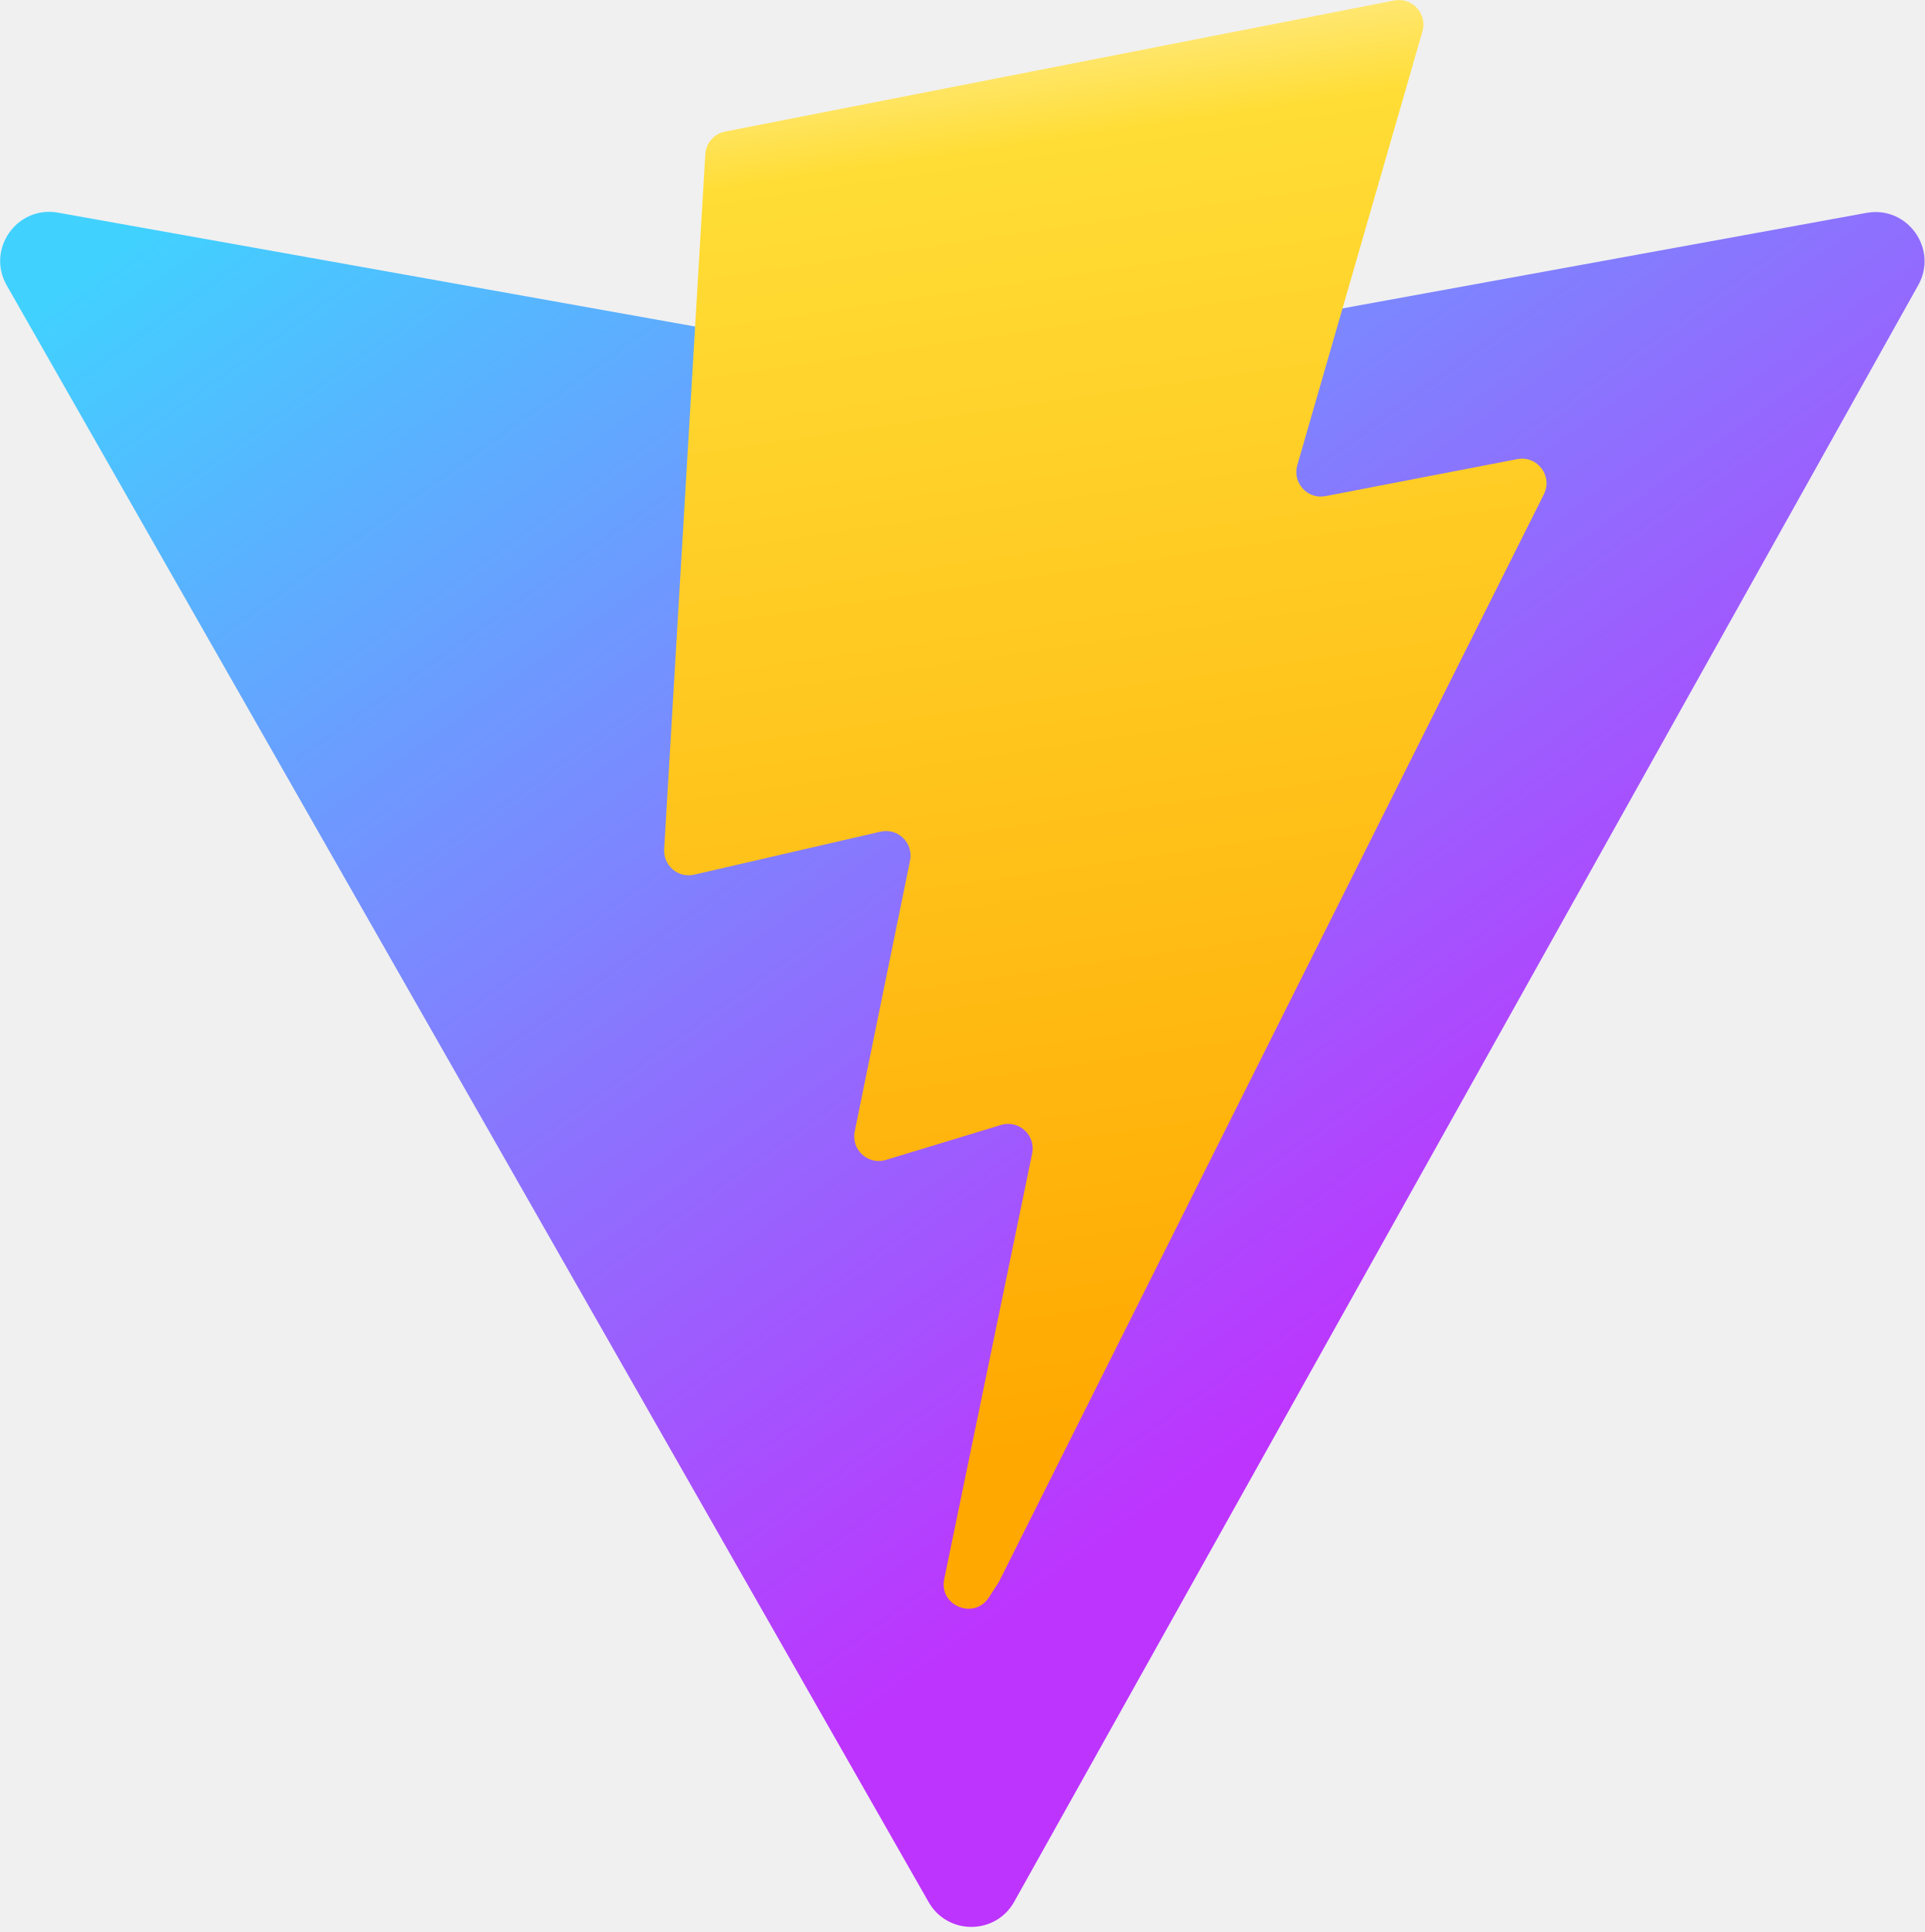
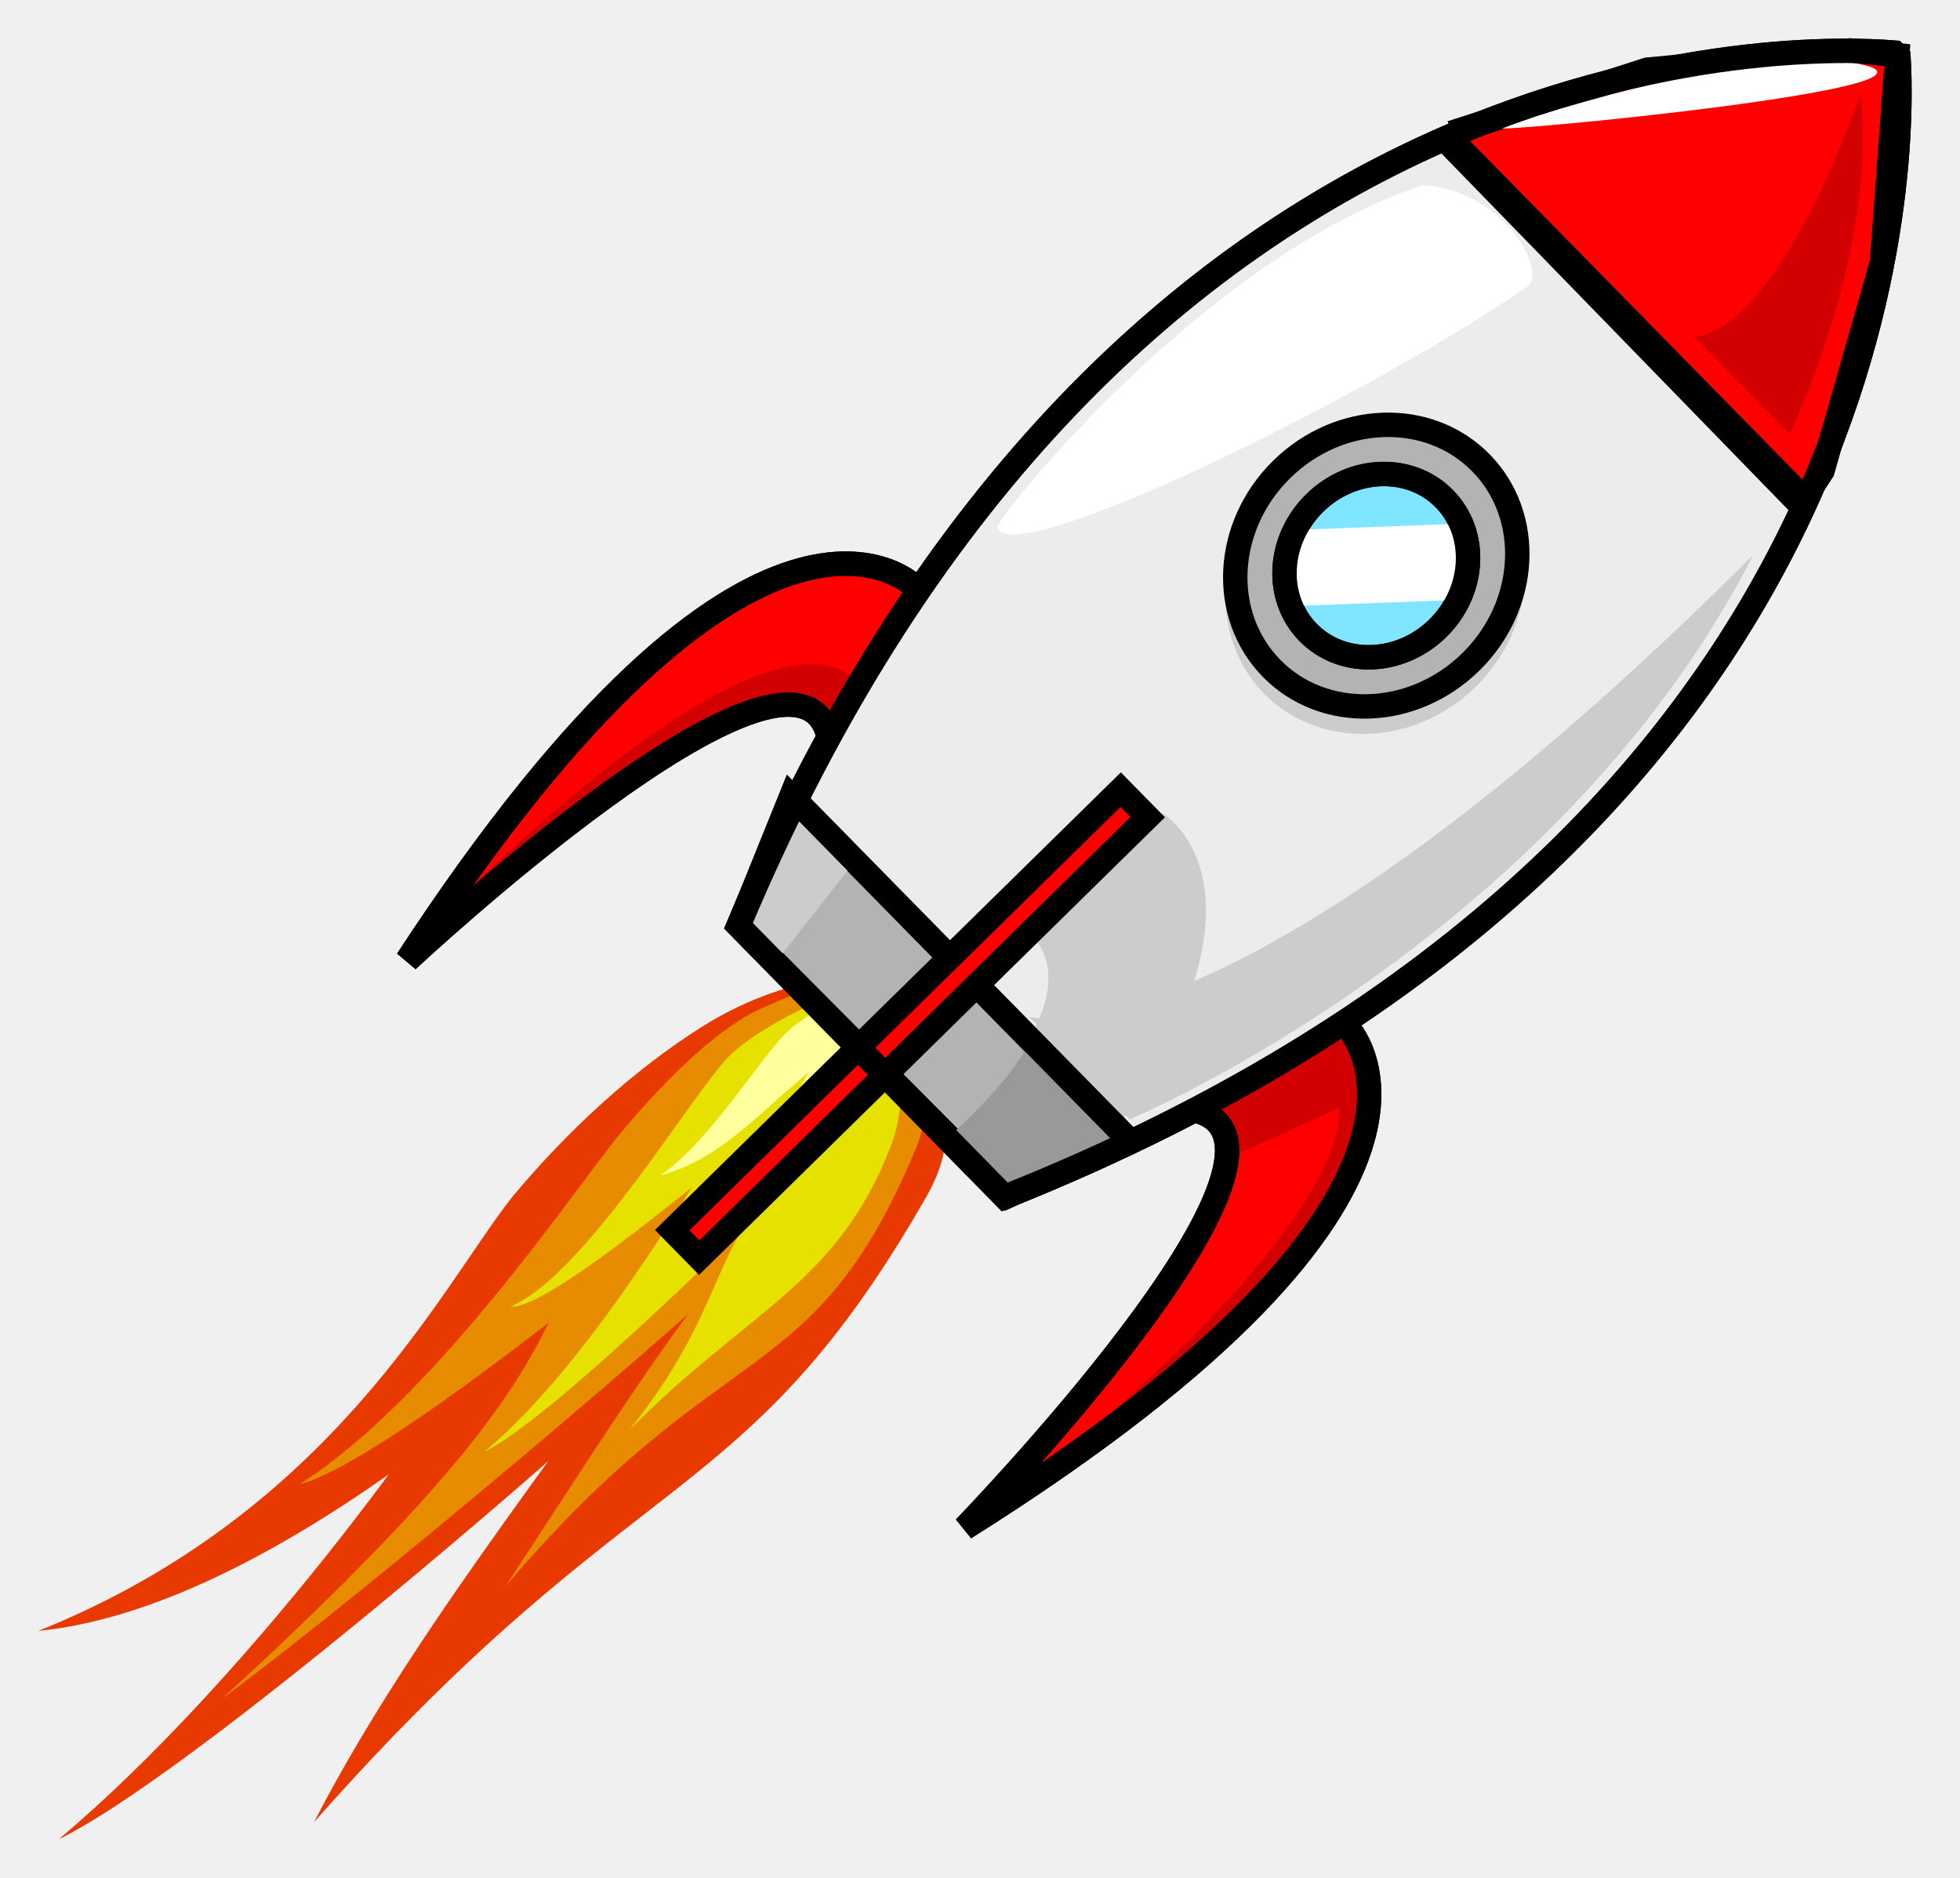
- <svg xmlns="http://www.w3.org/2000/svg" aria-hidden="true" role="img" class="iconify iconify--logos" width="31.88" height="32" preserveAspectRatio="xMidYMid meet" viewBox="0 0 256 257">
-   <defs>
-     <linearGradient id="IconifyId1813088fe1fbc01fb466" x1="-.828%" x2="57.636%" y1="7.652%" y2="78.411%">
-       <stop offset="0%" stop-color="#41D1FF" />
-       <stop offset="100%" stop-color="#BD34FE" />
-     </linearGradient>
-     <linearGradient id="IconifyId1813088fe1fbc01fb467" x1="43.376%" x2="50.316%" y1="2.242%" y2="89.03%">
-       <stop offset="0%" stop-color="#FFEA83" />
-       <stop offset="8.333%" stop-color="#FFDD35" />
-       <stop offset="100%" stop-color="#FFA800" />
-     </linearGradient>
-   </defs>
-   <path fill="url(#IconifyId1813088fe1fbc01fb466)" d="M255.153 37.938L134.897 252.976c-2.483 4.44-8.862 4.466-11.382.048L.875 37.958c-2.746-4.814 1.371-10.646 6.827-9.67l120.385 21.517a6.537 6.537 0 0 0 2.322-.004l117.867-21.483c5.438-.991 9.574 4.796 6.877 9.62Z" />
-   <path fill="url(#IconifyId1813088fe1fbc01fb467)" d="M185.432.063L96.44 17.501a3.268 3.268 0 0 0-2.634 3.014l-5.474 92.456a3.268 3.268 0 0 0 3.997 3.378l24.777-5.718c2.318-.535 4.413 1.507 3.936 3.838l-7.361 36.047c-.495 2.426 1.782 4.5 4.151 3.78l15.304-4.649c2.372-.72 4.652 1.36 4.15 3.788l-11.698 56.621c-.732 3.542 3.979 5.473 5.943 2.437l1.313-2.028l72.516-144.72c1.215-2.423-.88-5.186-3.54-4.672l-25.505 4.922c-2.396.462-4.435-1.77-3.759-4.114l16.646-57.705c.677-2.35-1.37-4.583-3.769-4.113Z" />
+ <svg xmlns="http://www.w3.org/2000/svg" width="513.687" height="491.953" version="1.1" id="svg75" viewBox="0 0 513.687 491.953">
+   <defs id="defs79" />
+   <g transform="matrix(-0.2659736,-0.2659736,0.6337181,-0.6337181,38.73597,548.7535)" id="svg_29">
+     <path style="fill:#e73900;fill-rule:evenodd;stroke-width:1pt" d="M 58.955,347.234 C -9.038,242.851 73.06,233.528 52.119,90.624 103.476,158.041 117.815,240.735 139.375,265.194 c 14.88,19.209 22.219,42.395 20.218,66.217 -0.202,18.854 23.625,41.698 17.11,59.3 -34.644,-27.749 -94.233,-9.662 -117.749,-43.478 z" id="svg_27" />
+     <path style="fill:#e73900;fill-rule:evenodd;stroke-width:1pt" d="m 161.781,377.714 c 0.393,-19.99 -23.796,-28.662 -33.526,-44.274 -16.115,-11.925 -21.219,-30.487 -21.575,-48.766 -1.31,-29.234 24.748,-203.543 62.711,-250.356 -14.548,71.886 21.569,167.643 43.883,199.321 15.1,24.614 20.776,52.953 15.337,80.838 -2.672,22.247 -21.101,35.615 -31.071,55.569 -9.973,12.017 -23.544,13.155 -35.76,7.669 z" id="svg_26" />
+     <path style="fill:#e73900;fill-rule:evenodd;stroke-width:1pt" d="m 175.561,387.493 c 5.787,-17.367 -5.665,-44.895 -9.271,-61.002 -9.783,-14.504 -8.838,-32.016 -4.126,-48.078 6.937,-25.875 8.082,-147.981 120.025,-205.322 -86.818,85.183 -29.17,154.411 -19.772,187.746 5.49,25.333 2.684,51.737 -9.697,74.52 -17.094,31.454 -62.733,48.789 -77.159,52.137 z" id="svg_25" />
+     <path style="fill:#e78c00;fill-rule:evenodd;stroke-width:1pt" d="m 157.116,377.313 c 0.297,-16.32 -17.999,-23.4 -25.359,-36.145 -12.189,-9.735 -16.05,-24.889 -16.319,-39.812 -0.991,-23.866 23.326,-150.046 42.827,-204.387 -13.307,123.179 20.921,136.861 37.799,162.723 11.421,20.094 15.715,43.23 11.601,65.995 -2.021,18.162 -10.734,34.717 -18.275,51.007 -7.543,9.81 -23.035,5.099 -32.274,0.62 z" id="svg_24" />
+     <path style="fill:#e78c00;fill-rule:evenodd;stroke-width:1pt" d="m 86.963,353.927 c -69.841,-71.705 6.257,-76.698 -13.112,-175.175 23.003,46.417 42.078,81.286 50.454,114.244 12.395,11.638 55.225,82.683 52.658,95.564 -26.992,-15.367 -69.89,-13.986 -90,-34.633 z" id="svg_23" />
+     <path style="fill:#e7e100;fill-rule:evenodd;stroke-width:1pt" d="M 100.91,349.609 C 59.132,309.95 90.332,286.664 89.958,237.129 c 11.549,43.353 48.08,54.035 47.611,80.078 6.035,7.79 37.634,63.345 34.992,70.483 -14.05,-11.254 -55.822,-23.055 -71.651,-38.081 z" id="svg_22" />
+     <path style="fill:#e78c00;fill-rule:evenodd;stroke-width:1pt" d="m 168.065,344.264 c -7.34,-10.882 -6.631,-24.022 -3.095,-36.073 5.205,-19.414 28.071,-127.324 60.738,-150.795 -23.591,44.36 7.43,112.597 14.481,137.607 4.119,19.007 5.272,41.49 -7.276,55.912 -18.955,21.787 -42.882,34.475 -56.29,37.517 -8.524,5.982 -5.852,-32.084 -8.558,-44.169 z" id="svg_21" />
+     <path style="fill:#e7e100;fill-rule:evenodd;stroke-width:1pt" d="m 156.263,378.508 c 0.59,-9.984 -10.435,-14.776 -14.623,-22.764 -7.219,-6.265 -9.205,-15.639 -8.996,-24.783 -0.01,-14.637 -0.51,-105.876 18.026,-128.558 -8.204,35.656 22.691,88.808 32.379,105.064 6.49,12.588 8.541,26.86 5.453,40.695 -1.691,11.069 -7.44,20.987 -12.463,30.772 -4.863,5.818 -14.231,2.546 -19.776,-0.427 z" id="svg_20" />
+     <path style="fill:#e7e100;fill-rule:evenodd;stroke-width:1pt" d="m 165.08,379.783 c 4.746,-6.95 -1.138,-15.179 -0.704,-22.755 -2.499,-7.645 0.124,-15.27 4.23,-21.778 6.326,-10.568 17.442,-89.101 40.633,-97.45 -21.349,22.183 15.724,81.495 15.681,97.418 -0.763,11.893 -15.23,27.967 -23.445,36.615 -6.01,7.257 -17.905,14.231 -25.764,19.119 -6.027,-3.664 -7.917,-6.623 -10.632,-11.168 z" id="svg_19" />
+     <path style="fill:#ffff9e;fill-rule:evenodd;stroke-width:1pt" d="m 157.079,371.835 c -14.756,-23.241 -9.282,-49.17 -3.006,-77.451 2.859,19.189 14.767,42.476 21.498,50.112 4.646,5.997 6.937,13.236 6.313,20.674 -0.063,5.886 -3.051,13.019 -5.085,18.515 -10.816,-8.664 -12.377,-1.292 -19.719,-11.85 z" id="svg_18" />
+     <path style="fill:#ffff9e;fill-rule:evenodd;stroke-width:1pt" d="m 173.667,360.308 c 11.431,-25.045 0.115,-44.761 26.314,-64.409 -7.824,18.215 10.07,46.976 8.123,56.948 -3.274,16.772 -25.885,29.254 -31.601,30.547 1.362,-13.791 -7.68,-11.174 -2.836,-23.087 z" id="svg_17" />
+     <path style="fill:#ffff9e;fill-rule:evenodd;stroke-width:1pt" d="" id="svg_16" />
+   </g>
+   <g transform="matrix(1.493891,1.521229,-1.521229,1.493891,-120.8049,-819.4045)" id="svg_1">
+     <path style="fill:#ececec;fill-rule:evenodd;stroke:#000000;stroke-width:3" id="path3217" d="m 481.668,67.248 c -8.024,6.942 -69.699,65.129 -22.982,176.556 h 46.542 0.171 C 552.116,132.378 490.442,74.2 482.417,67.257 l -0.749,-0.009 z" />
+     <path style="fill:#cccccc;fill-rule:nonzero;stroke-width:3;stroke-linecap:round;stroke-miterlimit:4" stroke-miterlimit="4" d="m 483.602,139.39 c -9.719,0 -17.623,8.602 -17.623,19.167 0,10.565 7.904,19.158 17.623,19.158 9.719,0 17.631,-8.593 17.631,-19.158 0,-10.565 -7.913,-19.167 -17.631,-19.167 z m 0,2.266 c 8.591,0 15.546,7.562 15.546,16.9 0,9.339 -6.956,16.892 -15.546,16.892 -8.591,0 -15.538,-7.553 -15.538,-16.892 3e-5,-9.339 6.948,-16.9 15.538,-16.9 z" id="path3219" />
+     <path style="fill:#ff0000;fill-rule:evenodd;stroke:#000000;stroke-width:3" d="m 450.565,112.996 11.32,-22.608 15.795,-19.46 4.475,-3.72 16.848,19.174 13.162,23.18 1.053,4.865 -62.916,-0.286" id="path2419" />
+     <path style="fill:#ff0000;fill-rule:evenodd;stroke:#000000;stroke-width:3" d="m 444.247,199.134 c 0,0 -27.904,-0.378 -11.056,76.694 0,0 1.579,-64.354 16.321,-56.42" id="path2408" />
+     <path style="fill:#ff0000;fill-rule:evenodd;stroke:#000000;stroke-width:3" id="path2410" d="m 519.919,199.134 c 0,0 27.904,-0.378 11.056,76.694 0,0 -1.579,-64.354 -16.321,-56.42" />
+     <path style="fill:#b3b3b3;fill-rule:evenodd;stroke:#000000;stroke-width:3" d="m 451.881,228.037 6.844,15.74 46.858,-0.286 5.528,-15.453 z" id="path2423" />
+     <path style="fill:#d20000;fill-rule:evenodd;stroke-width:3" d="m 526.379,206.86 -5.265,14.309 -3.159,-2.862 -3.685,1.717 5.002,-21.463 8.95,4.865 c 0,0 15.531,11.733 3.422,70.113 7.108,-60.383 -5.528,-66.678 -5.265,-66.678 z" id="path3209" />
+     <path style="fill:#d20000;fill-rule:evenodd;stroke-width:3" d="m 432.401,274.97 c 0,0 -2.622,-62.43 15.268,-62.672 1.974,-0.027 1.843,6.868 1.843,6.868 l -7.108,1.717 -5.528,18.887 z" id="path3213" />
+     <path style="fill:#999999;fill-rule:evenodd;stroke-width:3" d="m 493.943,228.039 c 1.056,3.459 1.68,8.286 1.376,15.165 0.225,0.086 0.463,0.207 0.708,0.345 l 9.553,-0.062 4.455,-12.447 c -0.18,-1.063 -0.387,-2.013 -0.586,-3.001 z" id="path3232" />
+     <path style="fill:#cccccc;fill-rule:evenodd;stroke-width:3" d="m 488.187,196.78 c -1.777,-0.143 -2.899,0.159 -2.899,0.159 l -1.319,22.035 c 0,0 6.342,-1.361 9.333,8.021 h 15.538 c -5.047,-25.584 -15.549,-29.804 -20.653,-30.215 z" id="path3227" />
+     <path style="fill:#cccccc;fill-rule:evenodd;stroke-width:3" d="m 452.622,229.319 5.212,14.165 7.297,0.567 -2.085,-16.148 z" id="path3241" />
+     <path style="fill:none;fill-rule:evenodd;stroke:#000000;stroke-width:3" d="m 450.565,113.568 h 61.863" id="path2394" />
+     <path style="fill:#b3b3b3;fill-rule:nonzero;stroke:#000000;stroke-width:3;stroke-linecap:round;stroke-miterlimit:4" stroke-miterlimit="4" id="path2400" d="m 498.627,156.855 a 16.584,18.029 0 1 1 -33.169,0 16.584,18.029 0 1 1 33.169,0 z" />
+     <path style="fill:#80e5ff;fill-rule:nonzero;stroke:#000000;stroke-width:3;stroke-linecap:round;stroke-miterlimit:4" stroke-miterlimit="4" d="m 492.836,156.855 a 10.793,11.733 0 1 1 -21.586,0 10.793,11.733 0 1 1 21.586,0 z" id="path2402" />
+     <path style="fill:none;fill-rule:evenodd;stroke:#000000;stroke-width:3" d="m 453.677,227.997 h 58.44" id="path2417" />
+     <path style="fill:#ff0000;fill-rule:nonzero;stroke:#000000;stroke-width:3;stroke-linecap:round;stroke-miterlimit:4" stroke-miterlimit="4" d="m 479.673,198.561 h 4.738 v 77.267 h -4.738 z" id="rect2414" />
+     <path style="fill:#cccccc;fill-rule:evenodd;stroke-width:3" d="m 509.357,226.151 c 0,0 21.06,-52.656 4.212,-103.309 0.79,89.858 -21.849,103.309 -21.849,103.309 z" id="path2425" />
+     <rect style="fill:#ffffff;fill-rule:nonzero;stroke-width:3;stroke-linecap:round;stroke-miterlimit:4" stroke-miterlimit="4" id="rect2429" width="34.47" height="83.714" x="672.605" y="-389.67" transform="matrix(0.1834348,0.2012273,-0.1834348,0.2012273,291.7466,87.84773)" />
+     <path style="fill:none;fill-rule:nonzero;stroke:#000000;stroke-width:3;stroke-linecap:round;stroke-miterlimit:4" stroke-miterlimit="4" id="path2431" d="m 492.836,156.855 a 10.793,11.733 0 1 1 -21.586,0 10.793,11.733 0 1 1 21.586,0 z" />
+     <path style="fill:#d20000;fill-rule:evenodd;stroke-width:3" d="m 506.11,109.275 c 0,0 -8.161,-23.18 -23.692,-35.486 14.215,29.762 6.844,35.486 6.844,35.486 z" id="path2437" />
+     <path style="fill:none;fill-rule:evenodd;stroke:#000000;stroke-width:3" d="m 519.919,199.134 c 0,0 27.904,-0.378 11.056,76.694 0,0 -1.579,-64.354 -16.321,-56.42" id="path3211" />
+     <path style="fill:none;fill-rule:evenodd;stroke:#000000;stroke-width:3" id="path3215" d="m 444.247,199.134 c 0,0 -27.904,-0.378 -11.056,76.694 0,0 1.579,-64.354 16.321,-56.42" />
+     <path style="fill:#ffffff;fill-rule:evenodd;stroke-width:3" d="m 454.25,108.417 c 0,0 13.952,-29.476 25.535,-37.203 11.583,-7.727 -25.272,37.775 -25.535,37.203 z" id="path3237" />
+     <path style="fill:#ffffff;fill-rule:evenodd;stroke-width:3" d="m 446.032,186.743 c -0.825,-0.498 -5.922,-41.35 6.701,-66.777 7.783,-6.81 18.373,-3.229 17.87,-0.405 -4.359,24.463 -19.667,70.142 -24.571,67.182 z" id="path3239" />
+     <path style="fill:none;fill-rule:evenodd;stroke:#000000;stroke-width:3" d="m 481.668,67.248 c -8.024,6.942 -69.699,65.129 -22.982,176.556 h 46.542 0.171 C 552.116,132.378 490.442,74.2 482.417,67.257 l -0.749,-0.009 z" id="path2382" />
+   </g>
+   <path style="fill:#e73900;fill-rule:evenodd;stroke-width:2.132pt" d="" id="svg_1756" />
+   <path style="fill:#e73900;fill-rule:evenodd;stroke-width:2.132pt" d="" id="svg_1755" />
+   <path style="fill:#e73900;fill-rule:evenodd;stroke-width:2.132pt" d="" id="svg_1754" />
+   <path style="fill:#e78c00;fill-rule:evenodd;stroke-width:2.132pt" d="" id="svg_1753" />
+   <path style="fill:#e78c00;fill-rule:evenodd;stroke-width:2.132pt" d="" id="svg_1752" />
+   <path style="fill:#e7e100;fill-rule:evenodd;stroke-width:2.132pt" d="" id="svg_1751" />
+   <path style="fill:#e78c00;fill-rule:evenodd;stroke-width:2.132pt" d="" id="svg_1750" />
+   <path style="fill:#e7e100;fill-rule:evenodd;stroke-width:2.132pt" d="" id="svg_1749" />
+   <path style="fill:#e7e100;fill-rule:evenodd;stroke-width:2.132pt" d="" id="svg_1748" />
+   <path style="fill:#ffff9e;fill-rule:evenodd;stroke-width:2.132pt" d="" id="svg_1747" />
+   <path style="fill:#ffff9e;fill-rule:evenodd;stroke-width:2.132pt" d="" id="svg_1746" />
+   <path style="fill:#ffff9e;fill-rule:evenodd;stroke-width:2.132pt" d="" id="svg_1745" />
+   <path style="fill:#e73900;fill-rule:evenodd;stroke-width:2.132pt" d="" id="svg_13" />
+   <path style="fill:#e73900;fill-rule:evenodd;stroke-width:2.132pt" d="" id="svg_12" />
+   <path style="fill:#e73900;fill-rule:evenodd;stroke-width:2.132pt" d="" id="svg_11" />
+   <path style="fill:#e78c00;fill-rule:evenodd;stroke-width:2.132pt" d="" id="svg_10" />
+   <path style="fill:#e78c00;fill-rule:evenodd;stroke-width:2.132pt" d="" id="svg_9" />
+   <path style="fill:#e7e100;fill-rule:evenodd;stroke-width:2.132pt" d="" id="svg_8" />
+   <path style="fill:#e78c00;fill-rule:evenodd;stroke-width:2.132pt" d="" id="svg_7" />
+   <path style="fill:#e7e100;fill-rule:evenodd;stroke-width:2.132pt" d="" id="svg_6" />
+   <path style="fill:#e7e100;fill-rule:evenodd;stroke-width:2.132pt" d="" id="svg_5" />
+   <path style="fill:#ffff9e;fill-rule:evenodd;stroke-width:2.132pt" d="" id="svg_4" />
+   <g id="svg_1758" transform="matrix(2.132099,0,0,2.132099,-686.5372,-194.3843)" />
+   <g id="svg_15" transform="matrix(2.132099,0,0,2.132099,-686.5372,-194.3843)">
+     <path style="fill:#ffff9e;fill-rule:evenodd;stroke-width:1pt" d="" id="svg_3" />
+     <path style="fill:#ffff9e;fill-rule:evenodd;stroke-width:1pt" d="" id="svg_2" />
+   </g>
</svg>
